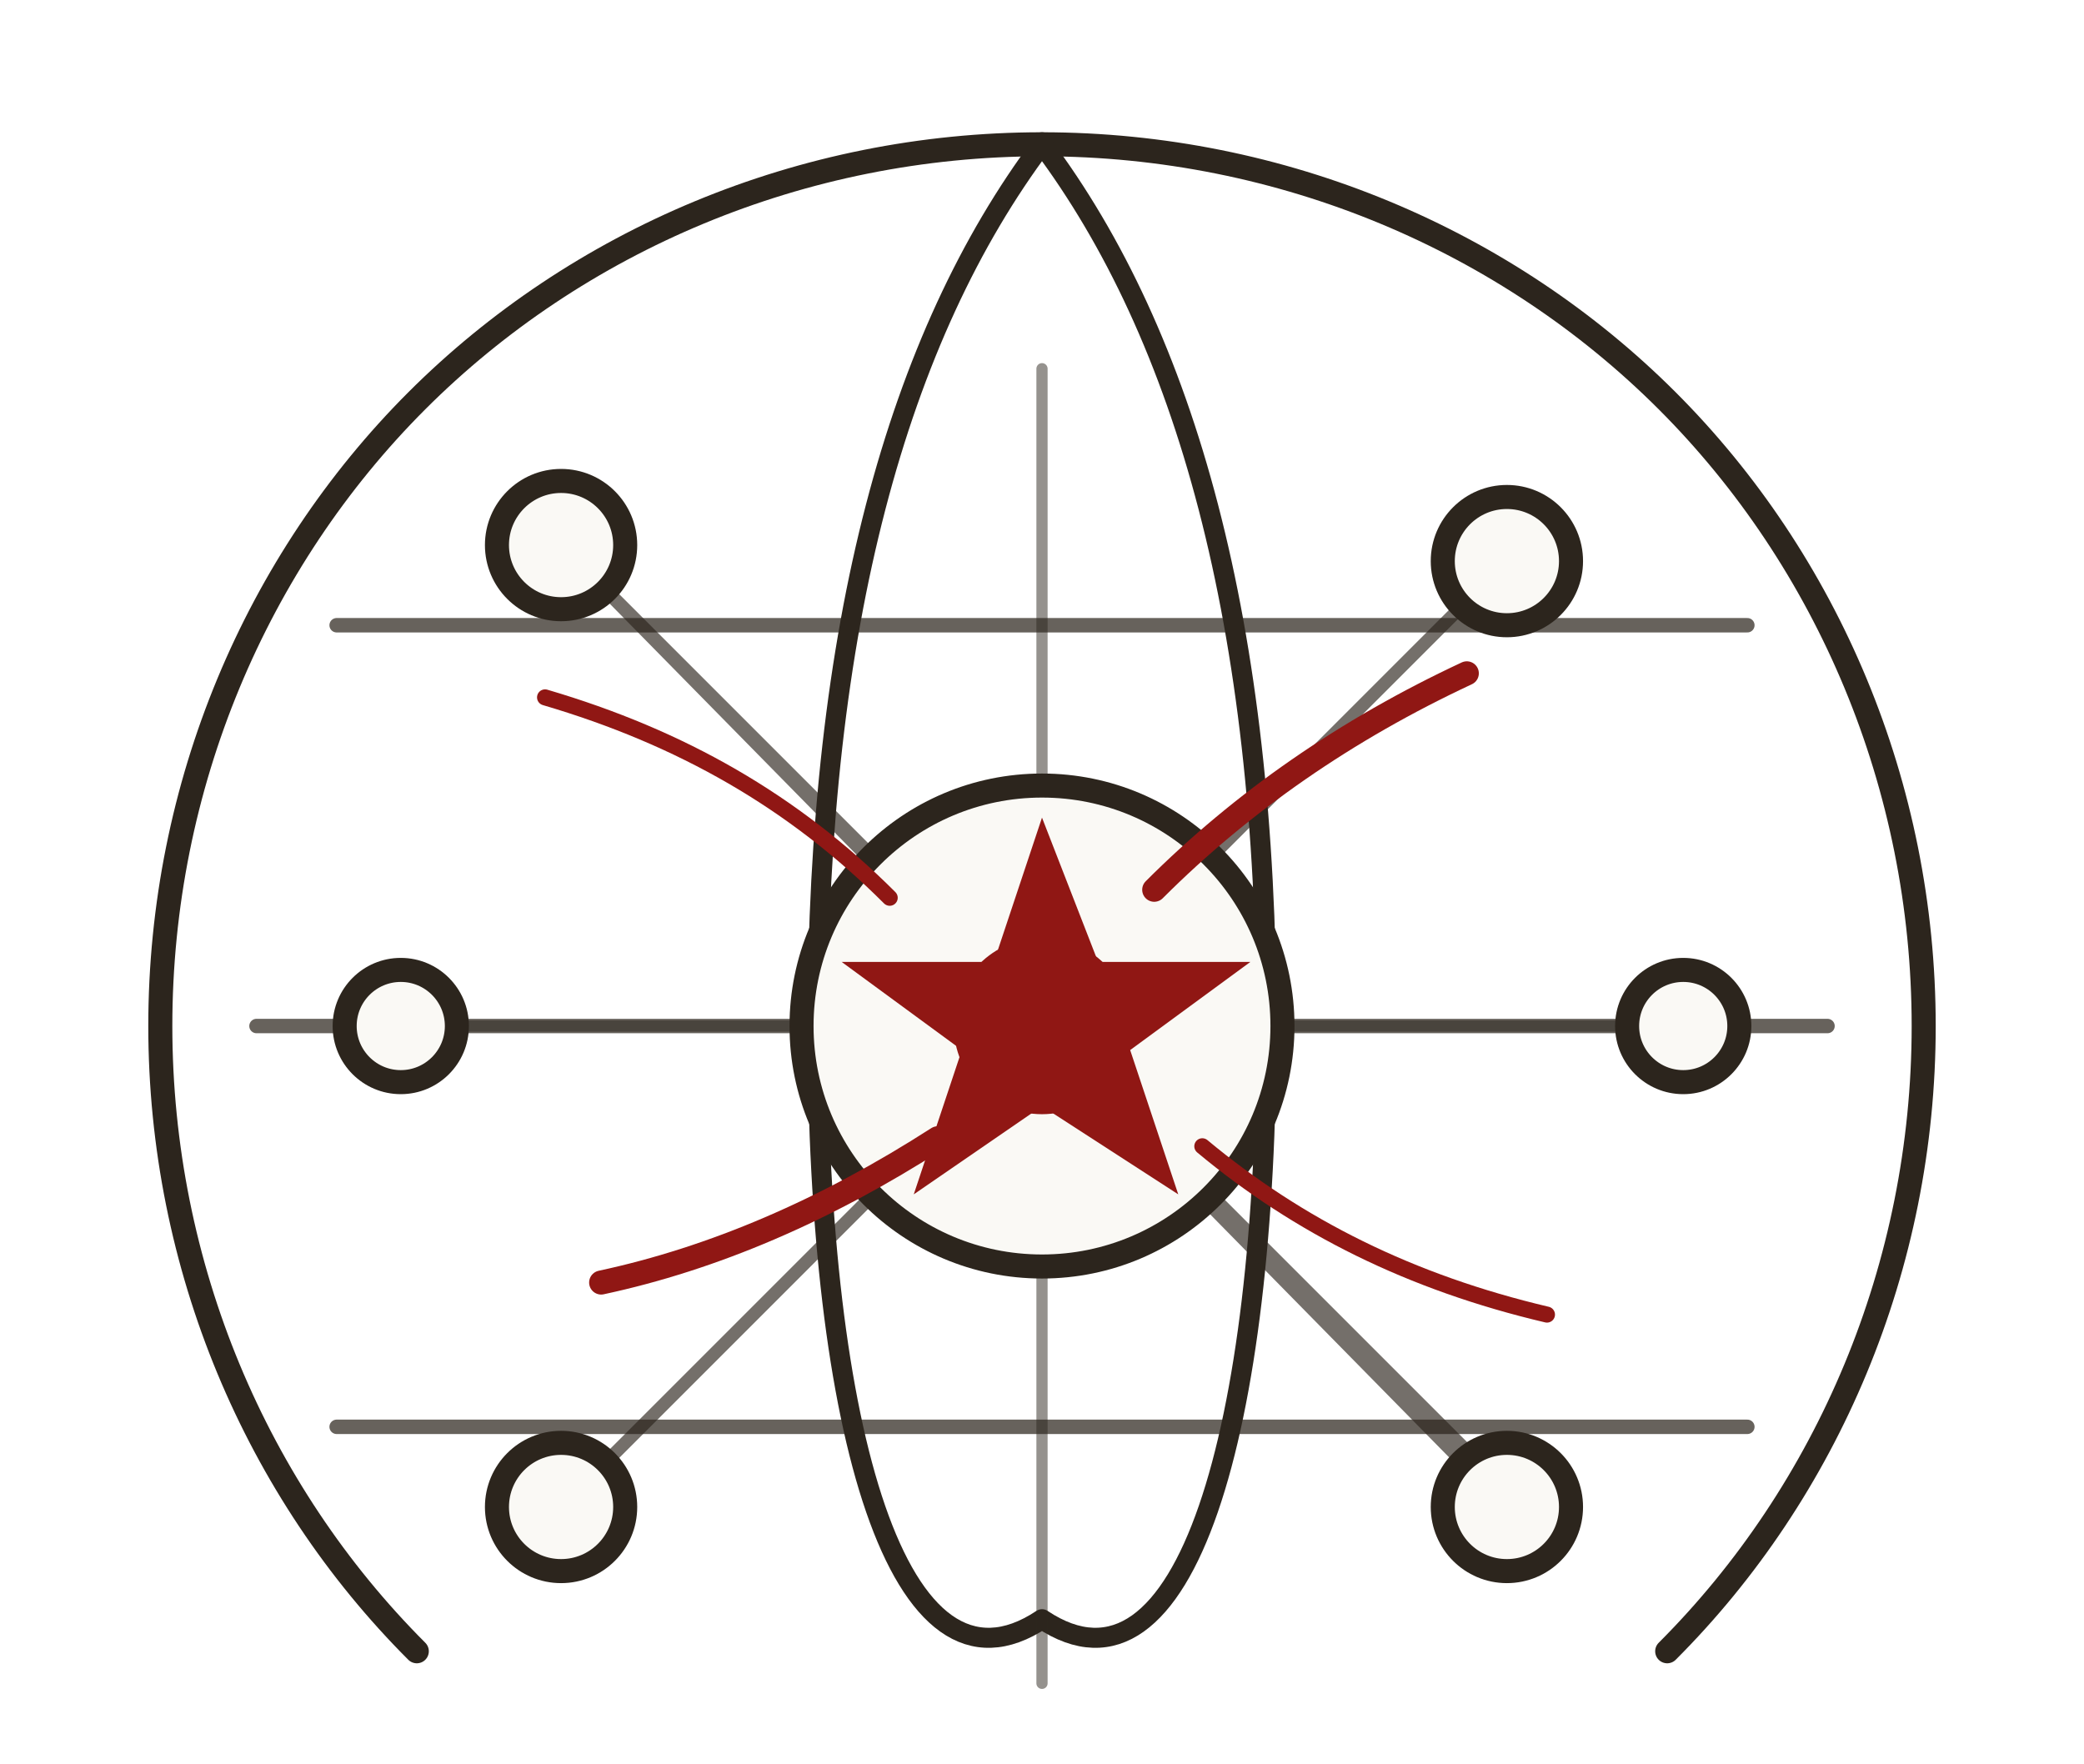
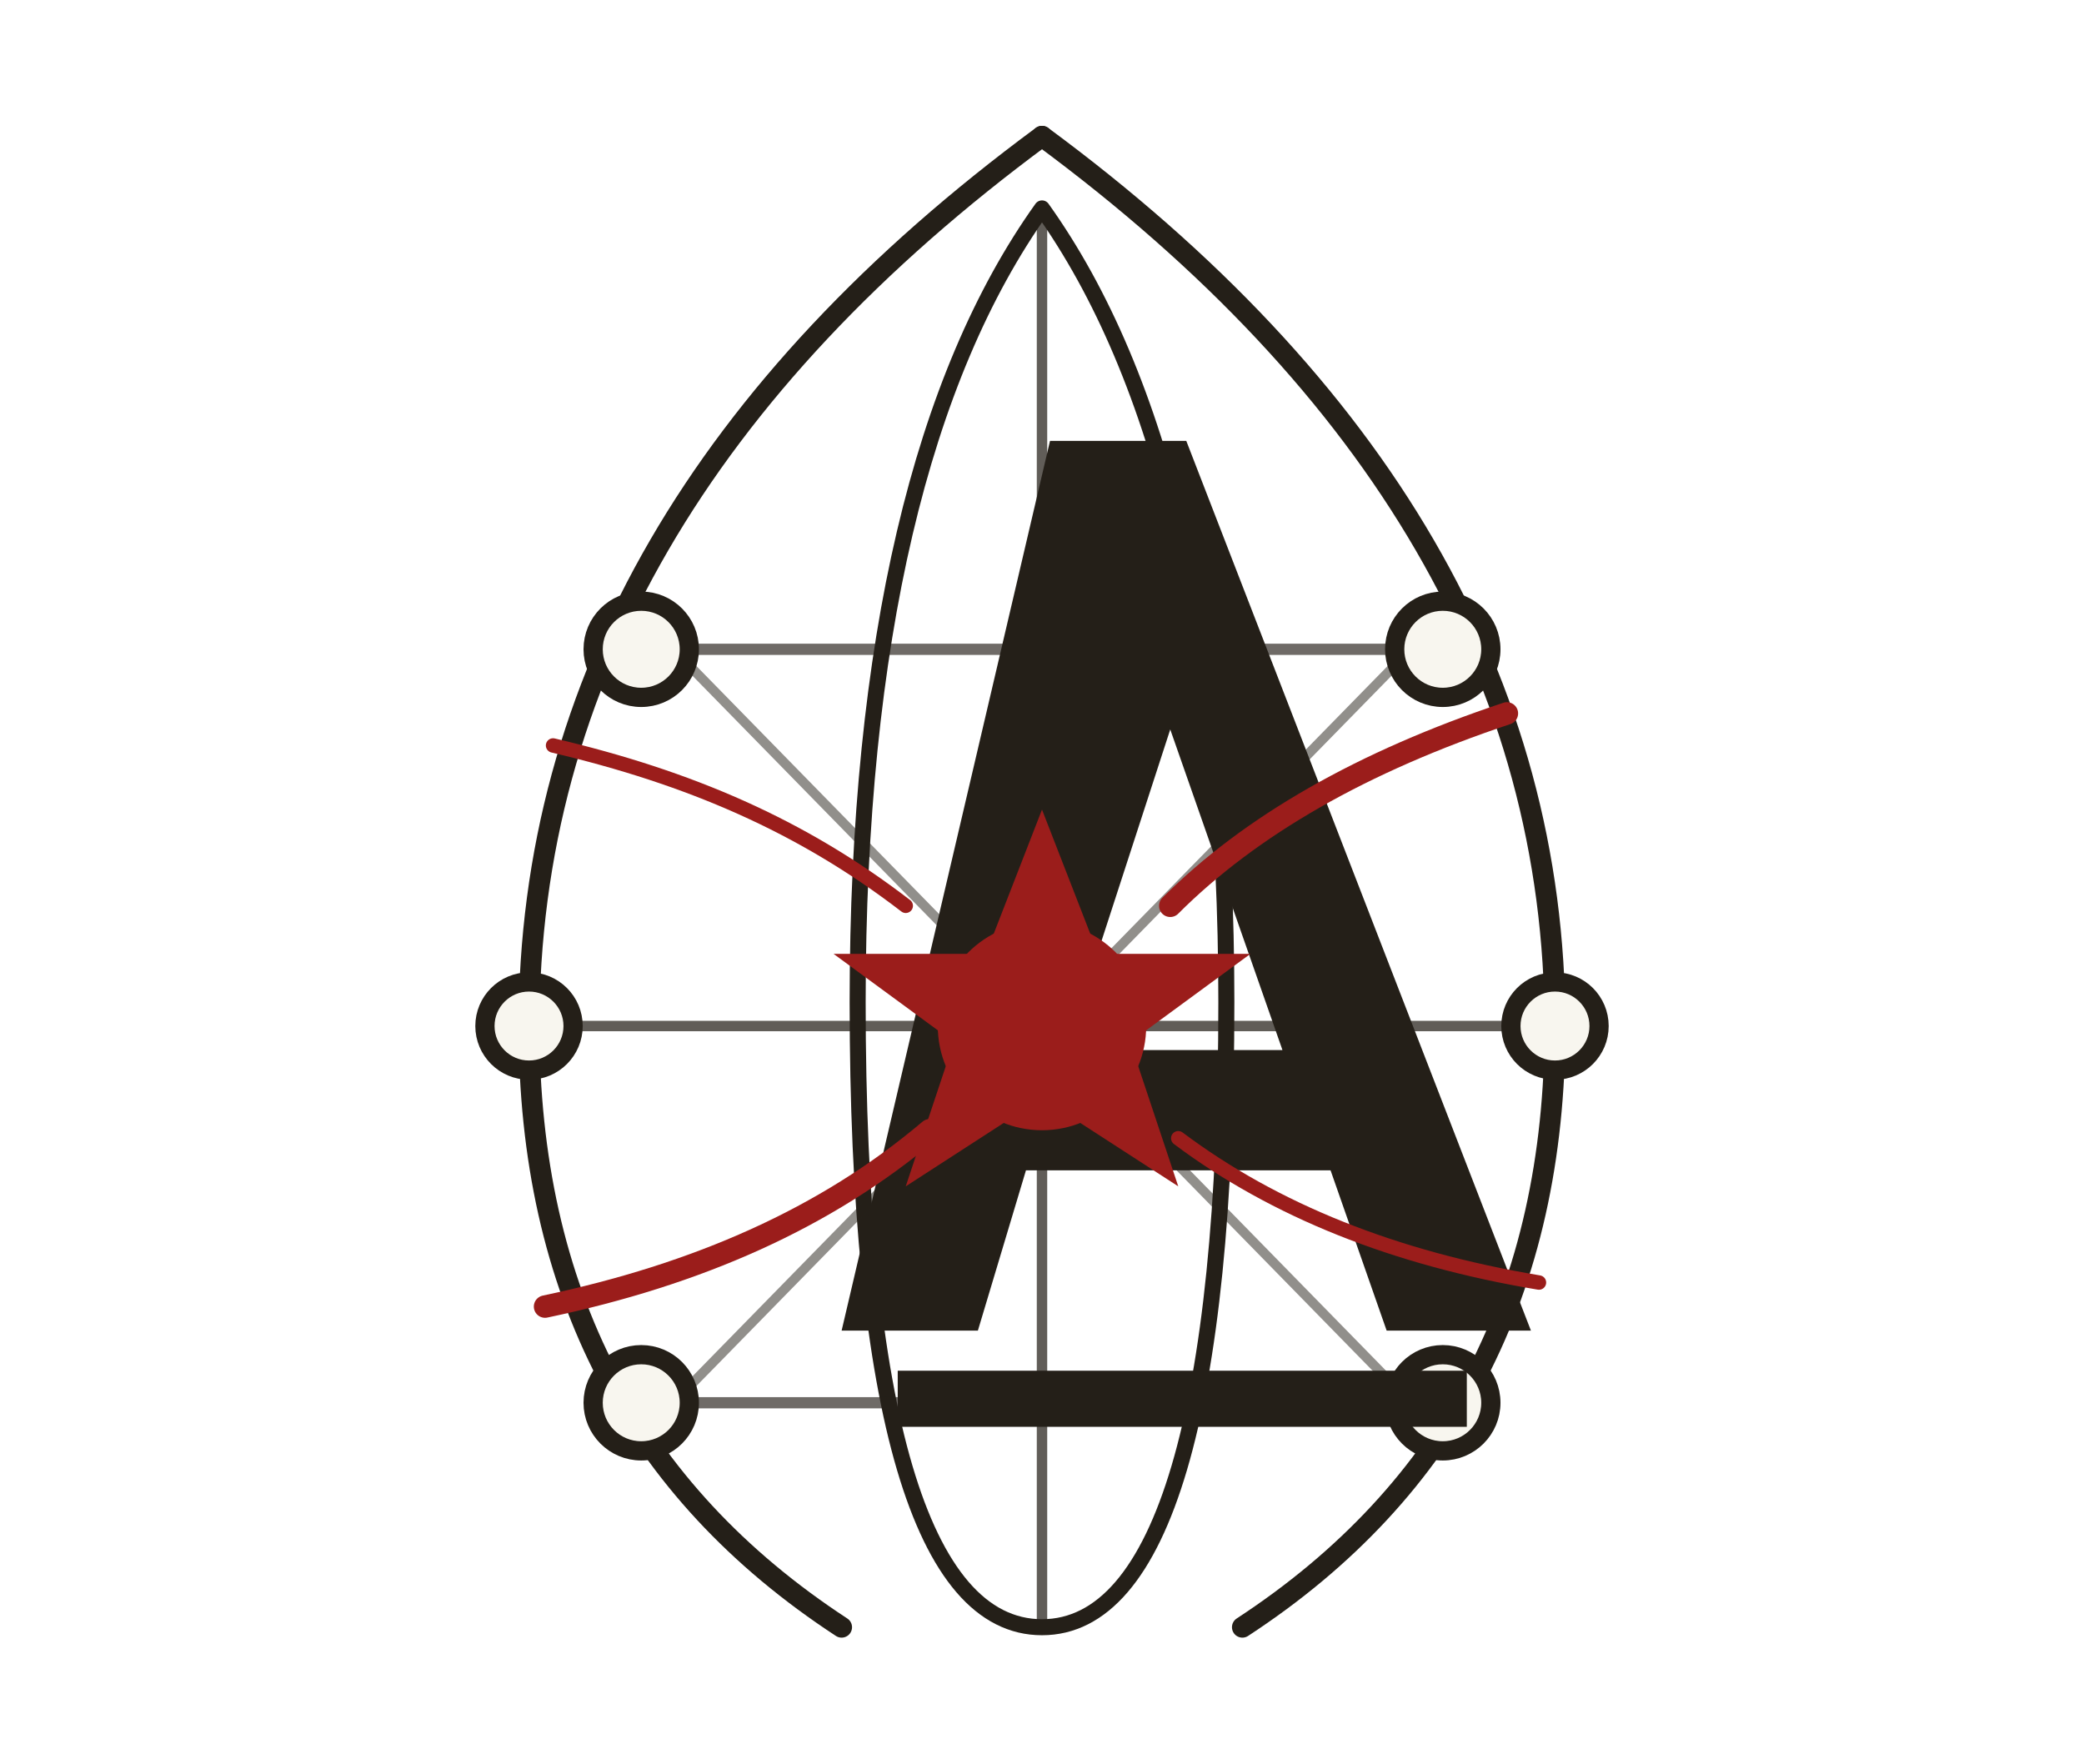
<svg xmlns="http://www.w3.org/2000/svg" viewBox="0 0 260 220" role="img" aria-labelledby="title desc">
-   <g fill="none" stroke="#2c251d" stroke-linecap="round" stroke-linejoin="round">
-     <path d="M130 18c30 0 58 12 78 32s32 48 32 78-12 58-32 78" stroke-width="3" />
-     <path d="M130 18c-30 0-58 12-78 32s-32 48-32 78 12 58 32 78" stroke-width="3" />
-     <path d="M130 18c-18 24-28 60-28 110s10 86 28 74c18 12 28-24 28-74S148 42 130 18Z" stroke-width="2.5" />
-     <path d="M42 78h176M32 128h196M42 178h176" stroke-width="1.8" opacity=".72" />
-     <path d="M70 68l60 60 58-58M70 188l60-60 58 58M70 68l118 120M188 70L70 188" stroke-width="1.6" opacity=".66" />
-     <path d="M130 46v164M50 128h160" stroke-width="1.4" opacity=".5" />
-     <circle cx="130" cy="128" r="30" fill="#faf9f5" stroke-width="3" />
-     <circle cx="70" cy="68" r="8" fill="#faf9f5" stroke-width="3" />
-     <circle cx="188" cy="70" r="8" fill="#faf9f5" stroke-width="3" />
-     <circle cx="70" cy="188" r="8" fill="#faf9f5" stroke-width="3" />
-     <circle cx="188" cy="188" r="8" fill="#faf9f5" stroke-width="3" />
-     <circle cx="50" cy="128" r="7" fill="#faf9f5" stroke-width="3" />
-     <circle cx="210" cy="128" r="7" fill="#faf9f5" stroke-width="3" />
+   <rect width="260" height="220" fill="none" />
+   <g fill="none" stroke="#241f18" stroke-linecap="round" stroke-linejoin="round">
+     <path d="M130 17c42 31 64 68 64 111 0 33-13 58-39 75" stroke-width="2.6" />
+     <path d="M130 17c-42 31-64 68-64 111 0 33 13 58 39 75" stroke-width="2.6" />
+     <path d="M130 26c-15 21-23 54-23 99 0 51 8 78 23 78s23-27 23-78c0-45-8-78-23-99Z" stroke-width="2" />
+     <path d="M66 128h128M130 26v177" stroke-width="1.3" opacity=".72" />
+     <path d="M84 81h92M84 175h92" stroke-width="1.4" opacity=".66" />
+     <path d="M84 81l92 94M176 81l-92 94" stroke-width="1.2" opacity=".5" />
+     <circle cx="80" cy="81" r="6" fill="#f8f6ef" stroke-width="2.4" />
+     <circle cx="180" cy="81" r="6" fill="#f8f6ef" stroke-width="2.4" />
+     <circle cx="80" cy="175" r="6" fill="#f8f6ef" stroke-width="2.4" />
+     <circle cx="180" cy="175" r="6" fill="#f8f6ef" stroke-width="2.4" />
+     <circle cx="66" cy="128" r="5.5" fill="#f8f6ef" stroke-width="2.4" />
+     <circle cx="194" cy="128" r="5.5" fill="#f8f6ef" stroke-width="2.4" />
  </g>
-   <g fill="#901714">
-     <circle cx="130" cy="128" r="11" />
-     <path d="M130 102l7 18h19l-15 11 6 18-17-11-16 11 6-18-15-11h19z" />
+   <g fill="#241f18">
+     <path d="M105 166h17l6-20h38l7 20h18L148 55h-17L105 166Zm28-35 13-40 14 40h-27Z" />
+     <path d="M112 171h71v7h-71z" />
  </g>
-   <g fill="none" stroke="#901714" stroke-linecap="round">
-     <path d="M117 142c-14 9-28 15-42 18M144 111c11-11 24-20 39-27" stroke-width="3" />
-     <path d="M111 112c-12-12-26-20-43-25M150 143c12 10 26 17 43 21" stroke-width="2" />
+   <g fill="#9b1d1b">
+     <circle cx="130" cy="128" r="13" />
+     <path d="M130 101l7 18h19l-15 11 6 18-17-11-17 11 6-18-15-11h19z" />
+   </g>
+   <g fill="none" stroke="#9b1d1b" stroke-linecap="round">
+     <path d="M116 141c-13 11-29 18-48 22M146 113c10-10 24-18 42-24" stroke-width="2.8" />
+     <path d="M113 113c-13-10-27-16-44-20M147 142c12 9 27 15 45 18" stroke-width="1.8" />
  </g>
</svg>
